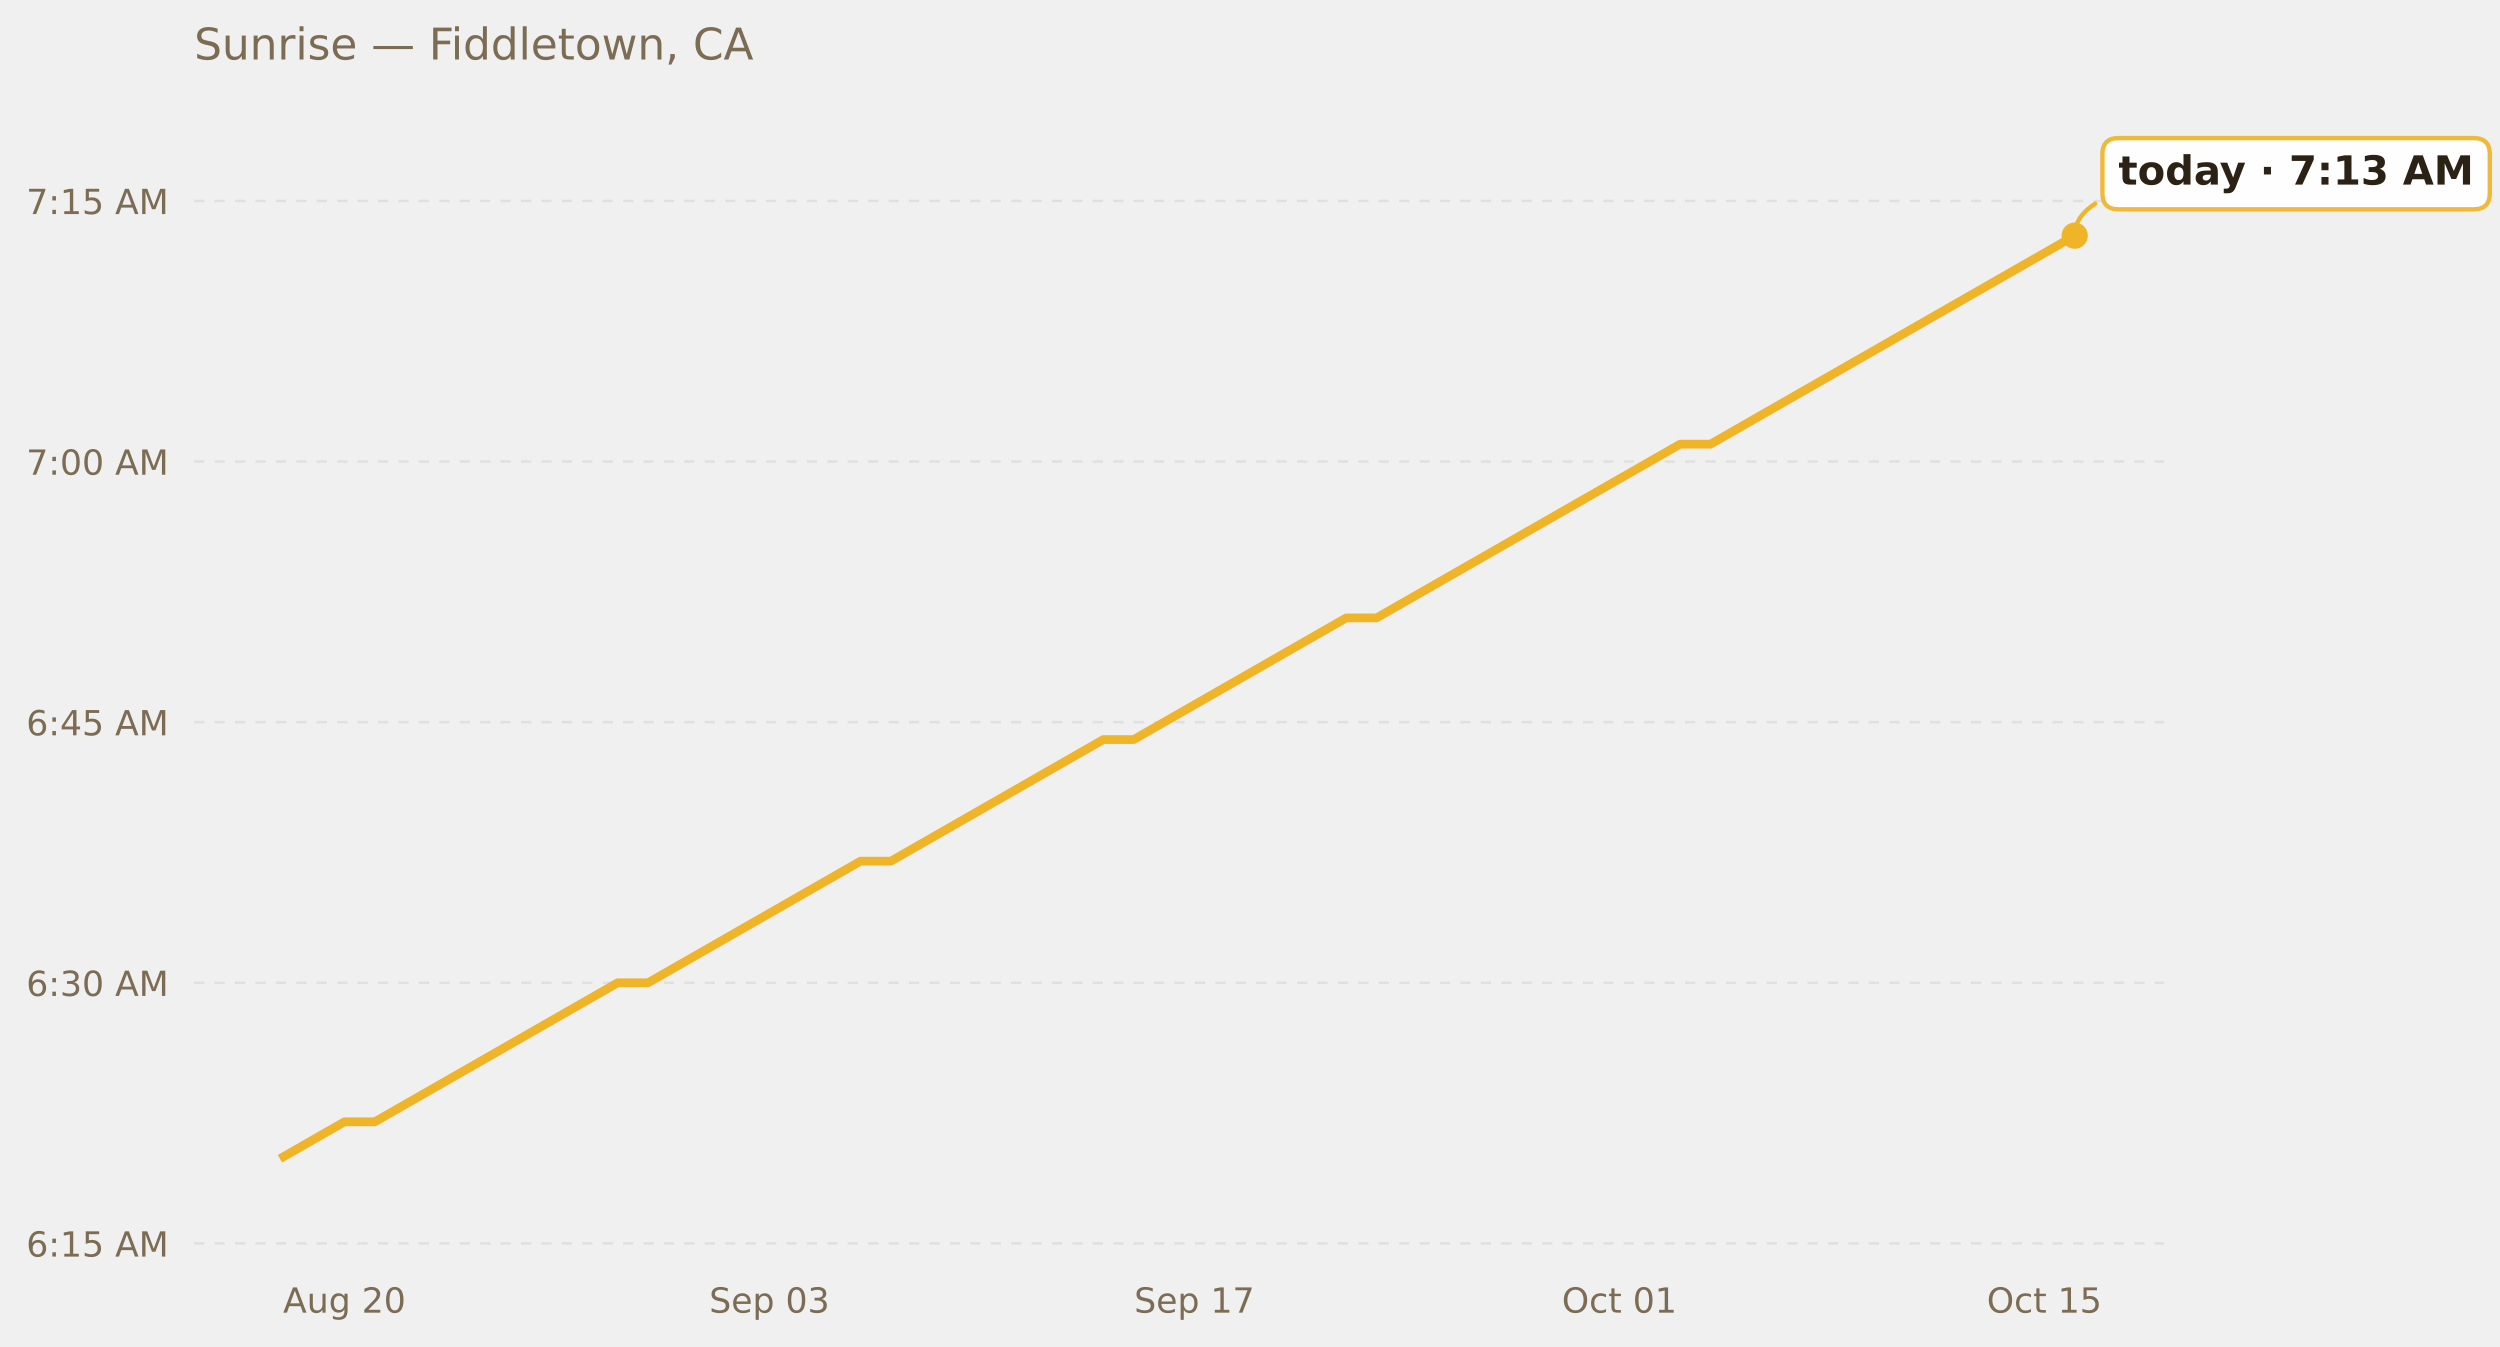
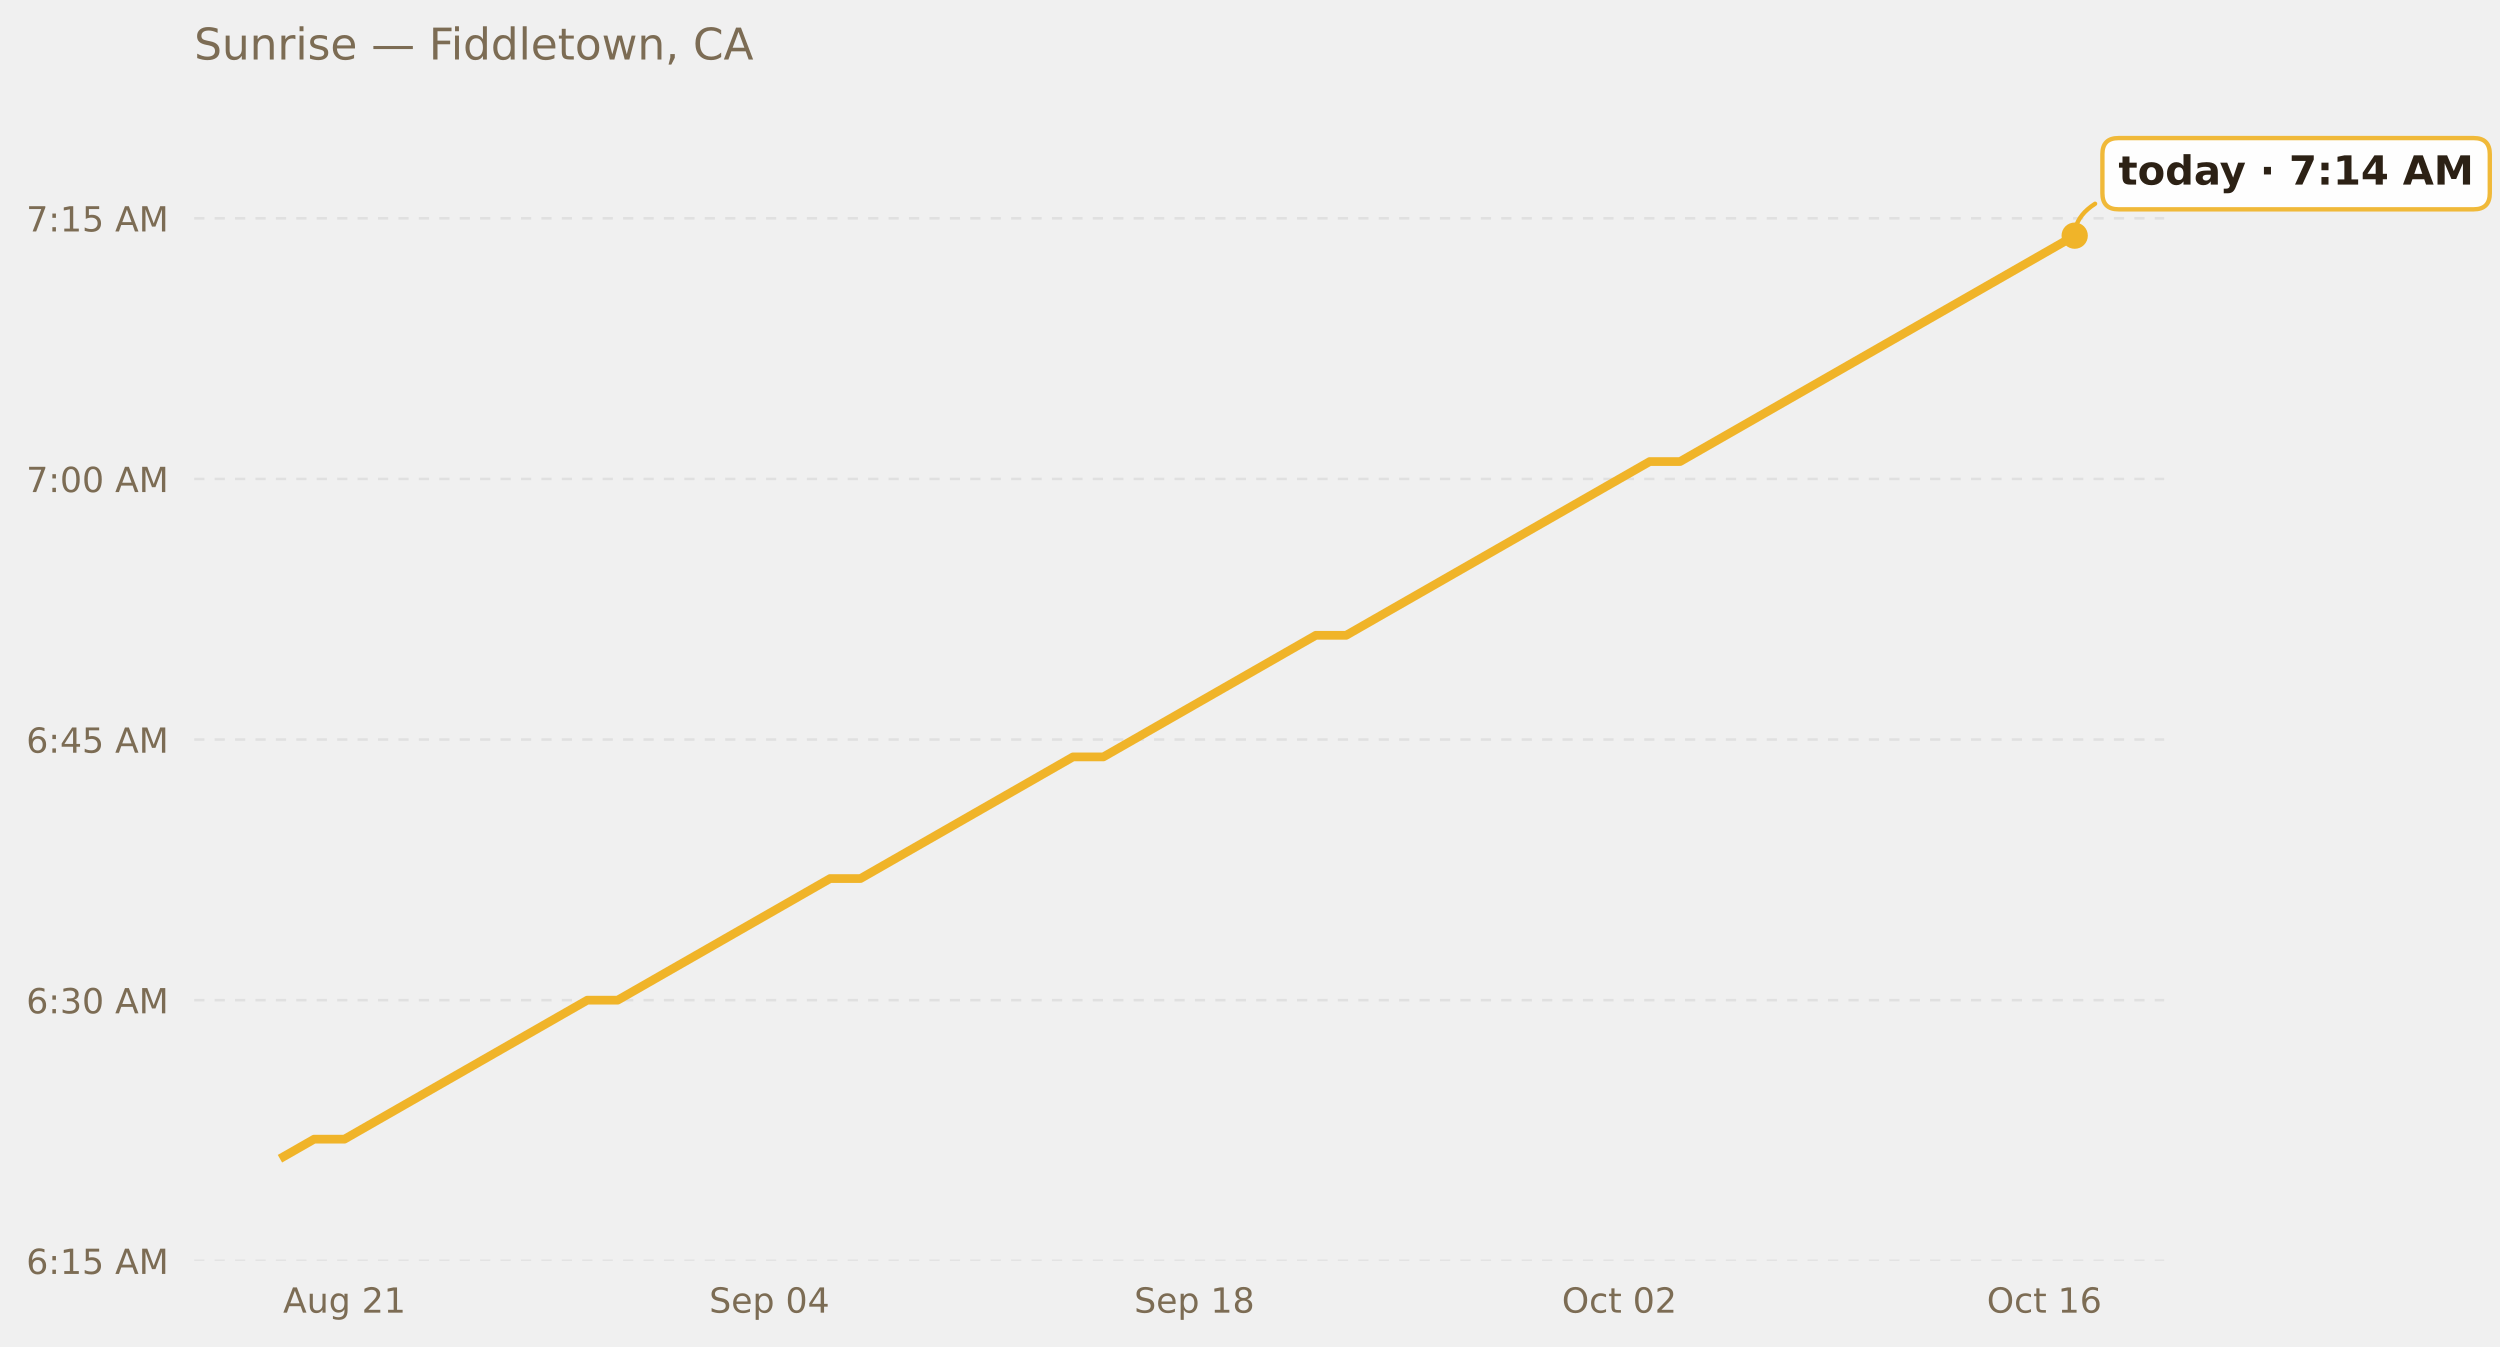
<svg xmlns="http://www.w3.org/2000/svg" xmlns:xlink="http://www.w3.org/1999/xlink" width="685.516pt" height="369.112pt" viewBox="0 0 685.516 369.112" version="1.1">
  <defs>
    <style type="text/css">*{stroke-linejoin: round; stroke-linecap: butt}</style>
  </defs>
  <g id="figure_1">
    <g id="patch_1">
      <path d="M 0 369.112  L 685.516 369.112  L 685.516 0  L 0 0  L 0 369.112  z " style="fill: none; opacity: 0" />
    </g>
    <g id="axes_1">
      <g id="patch_2">
        <path d="M 53.248 345.718  L 593.447 345.718  L 593.447 30.318  L 53.248 30.318  L 53.248 345.718  z " style="fill: none" />
      </g>
      <g id="matplotlib.axis_1">
        <g id="xtick_1">
          <g id="text_1">
            <g style="fill: #7c6c54" transform="translate(77.62049 359.9366) scale(0.095 -0.095)">
              <defs>
                <path id="DejaVuSans-41" d="M 2188 4044  L 1331 1722  L 3047 1722  L 2188 4044  z M 1831 4666  L 2547 4666  L 4325 0  L 3669 0  L 3244 1197  L 1141 1197  L 716 0  L 50 0  L 1831 4666  z " transform="scale(0.015625)" />
                <path id="DejaVuSans-75" d="M 544 1381  L 544 3500  L 1119 3500  L 1119 1403  Q 1119 906 1312 657  Q 1506 409 1894 409  Q 2359 409 2629 706  Q 2900 1003 2900 1516  L 2900 3500  L 3475 3500  L 3475 0  L 2900 0  L 2900 538  Q 2691 219 2414 64  Q 2138 -91 1772 -91  Q 1169 -91 856 284  Q 544 659 544 1381  z M 1991 3584  L 1991 3584  z " transform="scale(0.015625)" />
                <path id="DejaVuSans-67" d="M 2906 1791  Q 2906 2416 2648 2759  Q 2391 3103 1925 3103  Q 1463 3103 1205 2759  Q 947 2416 947 1791  Q 947 1169 1205 825  Q 1463 481 1925 481  Q 2391 481 2648 825  Q 2906 1169 2906 1791  z M 3481 434  Q 3481 -459 3084 -895  Q 2688 -1331 1869 -1331  Q 1566 -1331 1297 -1286  Q 1028 -1241 775 -1147  L 775 -588  Q 1028 -725 1275 -790  Q 1522 -856 1778 -856  Q 2344 -856 2625 -561  Q 2906 -266 2906 331  L 2906 616  Q 2728 306 2450 153  Q 2172 0 1784 0  Q 1141 0 747 490  Q 353 981 353 1791  Q 353 2603 747 3093  Q 1141 3584 1784 3584  Q 2172 3584 2450 3431  Q 2728 3278 2906 2969  L 2906 3500  L 3481 3500  L 3481 434  z " transform="scale(0.015625)" />
                <path id="DejaVuSans-20" transform="scale(0.015625)" />
                <path id="DejaVuSans-32" d="M 1228 531  L 3431 531  L 3431 0  L 469 0  L 469 531  Q 828 903 1448 1529  Q 2069 2156 2228 2338  Q 2531 2678 2651 2914  Q 2772 3150 2772 3378  Q 2772 3750 2511 3984  Q 2250 4219 1831 4219  Q 1534 4219 1204 4116  Q 875 4013 500 3803  L 500 4441  Q 881 4594 1212 4672  Q 1544 4750 1819 4750  Q 2544 4750 2975 4387  Q 3406 4025 3406 3419  Q 3406 3131 3298 2873  Q 3191 2616 2906 2266  Q 2828 2175 2409 1742  Q 1991 1309 1228 531  z " transform="scale(0.015625)" />
-                 <path id="DejaVuSans-30" d="M 2034 4250  Q 1547 4250 1301 3770  Q 1056 3291 1056 2328  Q 1056 1369 1301 889  Q 1547 409 2034 409  Q 2525 409 2770 889  Q 3016 1369 3016 2328  Q 3016 3291 2770 3770  Q 2525 4250 2034 4250  z M 2034 4750  Q 2819 4750 3233 4129  Q 3647 3509 3647 2328  Q 3647 1150 3233 529  Q 2819 -91 2034 -91  Q 1250 -91 836 529  Q 422 1150 422 2328  Q 422 3509 836 4129  Q 1250 4750 2034 4750  z " transform="scale(0.015625)" />
+                 <path id="DejaVuSans-31" d="M 794 531  L 1825 531  L 1825 4091  L 703 3866  L 703 4441  L 1819 4666  L 2450 4666  L 2450 531  L 3481 531  L 3481 0  L 794 0  L 794 531  z " transform="scale(0.015625)" />
              </defs>
              <use xlink:href="#DejaVuSans-41" />
              <use xlink:href="#DejaVuSans-75" x="68.408" />
              <use xlink:href="#DejaVuSans-67" x="131.787" />
              <use xlink:href="#DejaVuSans-20" x="195.264" />
              <use xlink:href="#DejaVuSans-32" x="227.051" />
-               <use xlink:href="#DejaVuSans-30" x="290.674" />
+               <use xlink:href="#DejaVuSans-31" x="290.674" />
            </g>
          </g>
        </g>
        <g id="xtick_2">
          <g id="text_2">
            <g style="fill: #7c6c54" transform="translate(194.4717 359.9366) scale(0.095 -0.095)">
              <defs>
                <path id="DejaVuSans-53" d="M 3425 4513  L 3425 3897  Q 3066 4069 2747 4153  Q 2428 4238 2131 4238  Q 1616 4238 1336 4038  Q 1056 3838 1056 3469  Q 1056 3159 1242 3001  Q 1428 2844 1947 2747  L 2328 2669  Q 3034 2534 3370 2195  Q 3706 1856 3706 1288  Q 3706 609 3251 259  Q 2797 -91 1919 -91  Q 1588 -91 1214 -16  Q 841 59 441 206  L 441 856  Q 825 641 1194 531  Q 1563 422 1919 422  Q 2459 422 2753 634  Q 3047 847 3047 1241  Q 3047 1584 2836 1778  Q 2625 1972 2144 2069  L 1759 2144  Q 1053 2284 737 2584  Q 422 2884 422 3419  Q 422 4038 858 4394  Q 1294 4750 2059 4750  Q 2388 4750 2728 4690  Q 3069 4631 3425 4513  z " transform="scale(0.015625)" />
                <path id="DejaVuSans-65" d="M 3597 1894  L 3597 1613  L 953 1613  Q 991 1019 1311 708  Q 1631 397 2203 397  Q 2534 397 2845 478  Q 3156 559 3463 722  L 3463 178  Q 3153 47 2828 -22  Q 2503 -91 2169 -91  Q 1331 -91 842 396  Q 353 884 353 1716  Q 353 2575 817 3079  Q 1281 3584 2069 3584  Q 2775 3584 3186 3129  Q 3597 2675 3597 1894  z M 3022 2063  Q 3016 2534 2758 2815  Q 2500 3097 2075 3097  Q 1594 3097 1305 2825  Q 1016 2553 972 2059  L 3022 2063  z " transform="scale(0.015625)" />
                <path id="DejaVuSans-70" d="M 1159 525  L 1159 -1331  L 581 -1331  L 581 3500  L 1159 3500  L 1159 2969  Q 1341 3281 1617 3432  Q 1894 3584 2278 3584  Q 2916 3584 3314 3078  Q 3713 2572 3713 1747  Q 3713 922 3314 415  Q 2916 -91 2278 -91  Q 1894 -91 1617 61  Q 1341 213 1159 525  z M 3116 1747  Q 3116 2381 2855 2742  Q 2594 3103 2138 3103  Q 1681 3103 1420 2742  Q 1159 2381 1159 1747  Q 1159 1113 1420 752  Q 1681 391 2138 391  Q 2594 391 2855 752  Q 3116 1113 3116 1747  z " transform="scale(0.015625)" />
-                 <path id="DejaVuSans-33" d="M 2597 2516  Q 3050 2419 3304 2112  Q 3559 1806 3559 1356  Q 3559 666 3084 287  Q 2609 -91 1734 -91  Q 1441 -91 1130 -33  Q 819 25 488 141  L 488 750  Q 750 597 1062 519  Q 1375 441 1716 441  Q 2309 441 2620 675  Q 2931 909 2931 1356  Q 2931 1769 2642 2001  Q 2353 2234 1838 2234  L 1294 2234  L 1294 2753  L 1863 2753  Q 2328 2753 2575 2939  Q 2822 3125 2822 3475  Q 2822 3834 2567 4026  Q 2313 4219 1838 4219  Q 1578 4219 1281 4162  Q 984 4106 628 3988  L 628 4550  Q 988 4650 1302 4700  Q 1616 4750 1894 4750  Q 2613 4750 3031 4423  Q 3450 4097 3450 3541  Q 3450 3153 3228 2886  Q 3006 2619 2597 2516  z " transform="scale(0.015625)" />
+                 <path id="DejaVuSans-30" d="M 2034 4250  Q 1547 4250 1301 3770  Q 1056 3291 1056 2328  Q 1056 1369 1301 889  Q 1547 409 2034 409  Q 2525 409 2770 889  Q 3016 1369 3016 2328  Q 3016 3291 2770 3770  Q 2525 4250 2034 4250  z M 2034 4750  Q 2819 4750 3233 4129  Q 3647 3509 3647 2328  Q 3647 1150 3233 529  Q 2819 -91 2034 -91  Q 1250 -91 836 529  Q 422 1150 422 2328  Q 422 3509 836 4129  Q 1250 4750 2034 4750  z " transform="scale(0.015625)" />
+                 <path id="DejaVuSans-34" d="M 2419 4116  L 825 1625  L 2419 1625  L 2419 4116  z M 2253 4666  L 3047 4666  L 3047 1625  L 3713 1625  L 3713 1100  L 3047 1100  L 3047 0  L 2419 0  L 2419 1100  L 313 1100  L 313 1709  L 2253 4666  z " transform="scale(0.015625)" />
              </defs>
              <use xlink:href="#DejaVuSans-53" />
              <use xlink:href="#DejaVuSans-65" x="63.477" />
              <use xlink:href="#DejaVuSans-70" x="125" />
              <use xlink:href="#DejaVuSans-20" x="188.477" />
              <use xlink:href="#DejaVuSans-30" x="220.264" />
-               <use xlink:href="#DejaVuSans-33" x="283.887" />
+               <use xlink:href="#DejaVuSans-34" x="283.887" />
            </g>
          </g>
        </g>
        <g id="xtick_3">
          <g id="text_3">
            <g style="fill: #7c6c54" transform="translate(311.0016 359.9366) scale(0.095 -0.095)">
              <defs>
-                 <path id="DejaVuSans-31" d="M 794 531  L 1825 531  L 1825 4091  L 703 3866  L 703 4441  L 1819 4666  L 2450 4666  L 2450 531  L 3481 531  L 3481 0  L 794 0  L 794 531  z " transform="scale(0.015625)" />
-                 <path id="DejaVuSans-37" d="M 525 4666  L 3525 4666  L 3525 4397  L 1831 0  L 1172 0  L 2766 4134  L 525 4134  L 525 4666  z " transform="scale(0.015625)" />
+                 <path id="DejaVuSans-38" d="M 2034 2216  Q 1584 2216 1326 1975  Q 1069 1734 1069 1313  Q 1069 891 1326 650  Q 1584 409 2034 409  Q 2484 409 2743 651  Q 3003 894 3003 1313  Q 3003 1734 2745 1975  Q 2488 2216 2034 2216  z M 1403 2484  Q 997 2584 770 2862  Q 544 3141 544 3541  Q 544 4100 942 4425  Q 1341 4750 2034 4750  Q 2731 4750 3128 4425  Q 3525 4100 3525 3541  Q 3525 3141 3298 2862  Q 3072 2584 2669 2484  Q 3125 2378 3379 2068  Q 3634 1759 3634 1313  Q 3634 634 3220 271  Q 2806 -91 2034 -91  Q 1263 -91 848 271  Q 434 634 434 1313  Q 434 1759 690 2068  Q 947 2378 1403 2484  z M 1172 3481  Q 1172 3119 1398 2916  Q 1625 2713 2034 2713  Q 2441 2713 2670 2916  Q 2900 3119 2900 3481  Q 2900 3844 2670 4047  Q 2441 4250 2034 4250  Q 1625 4250 1398 4047  Q 1172 3844 1172 3481  z " transform="scale(0.015625)" />
              </defs>
              <use xlink:href="#DejaVuSans-53" />
              <use xlink:href="#DejaVuSans-65" x="63.477" />
              <use xlink:href="#DejaVuSans-70" x="125" />
              <use xlink:href="#DejaVuSans-20" x="188.477" />
              <use xlink:href="#DejaVuSans-31" x="220.264" />
-               <use xlink:href="#DejaVuSans-37" x="283.887" />
+               <use xlink:href="#DejaVuSans-38" x="283.887" />
            </g>
          </g>
        </g>
        <g id="xtick_4">
          <g id="text_4">
            <g style="fill: #7c6c54" transform="translate(428.2721 359.9366) scale(0.095 -0.095)">
              <defs>
                <path id="DejaVuSans-4f" d="M 2522 4238  Q 1834 4238 1429 3725  Q 1025 3213 1025 2328  Q 1025 1447 1429 934  Q 1834 422 2522 422  Q 3209 422 3611 934  Q 4013 1447 4013 2328  Q 4013 3213 3611 3725  Q 3209 4238 2522 4238  z M 2522 4750  Q 3503 4750 4090 4092  Q 4678 3434 4678 2328  Q 4678 1225 4090 567  Q 3503 -91 2522 -91  Q 1538 -91 948 565  Q 359 1222 359 2328  Q 359 3434 948 4092  Q 1538 4750 2522 4750  z " transform="scale(0.015625)" />
                <path id="DejaVuSans-63" d="M 3122 3366  L 3122 2828  Q 2878 2963 2633 3030  Q 2388 3097 2138 3097  Q 1578 3097 1268 2742  Q 959 2388 959 1747  Q 959 1106 1268 751  Q 1578 397 2138 397  Q 2388 397 2633 464  Q 2878 531 3122 666  L 3122 134  Q 2881 22 2623 -34  Q 2366 -91 2075 -91  Q 1284 -91 818 406  Q 353 903 353 1747  Q 353 2603 823 3093  Q 1294 3584 2113 3584  Q 2378 3584 2631 3529  Q 2884 3475 3122 3366  z " transform="scale(0.015625)" />
                <path id="DejaVuSans-74" d="M 1172 4494  L 1172 3500  L 2356 3500  L 2356 3053  L 1172 3053  L 1172 1153  Q 1172 725 1289 603  Q 1406 481 1766 481  L 2356 481  L 2356 0  L 1766 0  Q 1100 0 847 248  Q 594 497 594 1153  L 594 3053  L 172 3053  L 172 3500  L 594 3500  L 594 4494  L 1172 4494  z " transform="scale(0.015625)" />
              </defs>
              <use xlink:href="#DejaVuSans-4f" />
              <use xlink:href="#DejaVuSans-63" x="78.711" />
              <use xlink:href="#DejaVuSans-74" x="133.691" />
              <use xlink:href="#DejaVuSans-20" x="172.9" />
              <use xlink:href="#DejaVuSans-30" x="204.688" />
-               <use xlink:href="#DejaVuSans-31" x="268.311" />
+               <use xlink:href="#DejaVuSans-32" x="268.311" />
            </g>
          </g>
        </g>
        <g id="xtick_5">
          <g id="text_5">
            <g style="fill: #7c6c54" transform="translate(544.802 359.9366) scale(0.095 -0.095)">
              <defs>
-                 <path id="DejaVuSans-35" d="M 691 4666  L 3169 4666  L 3169 4134  L 1269 4134  L 1269 2991  Q 1406 3038 1543 3061  Q 1681 3084 1819 3084  Q 2600 3084 3056 2656  Q 3513 2228 3513 1497  Q 3513 744 3044 326  Q 2575 -91 1722 -91  Q 1428 -91 1123 -41  Q 819 9 494 109  L 494 744  Q 775 591 1075 516  Q 1375 441 1709 441  Q 2250 441 2565 725  Q 2881 1009 2881 1497  Q 2881 1984 2565 2268  Q 2250 2553 1709 2553  Q 1456 2553 1204 2497  Q 953 2441 691 2322  L 691 4666  z " transform="scale(0.015625)" />
+                 <path id="DejaVuSans-36" d="M 2113 2584  Q 1688 2584 1439 2293  Q 1191 2003 1191 1497  Q 1191 994 1439 701  Q 1688 409 2113 409  Q 2538 409 2786 701  Q 3034 994 3034 1497  Q 3034 2003 2786 2293  Q 2538 2584 2113 2584  z M 3366 4563  L 3366 3988  Q 3128 4100 2886 4159  Q 2644 4219 2406 4219  Q 1781 4219 1451 3797  Q 1122 3375 1075 2522  Q 1259 2794 1537 2939  Q 1816 3084 2150 3084  Q 2853 3084 3261 2657  Q 3669 2231 3669 1497  Q 3669 778 3244 343  Q 2819 -91 2113 -91  Q 1303 -91 875 529  Q 447 1150 447 2328  Q 447 3434 972 4092  Q 1497 4750 2381 4750  Q 2619 4750 2861 4703  Q 3103 4656 3366 4563  z " transform="scale(0.015625)" />
              </defs>
              <use xlink:href="#DejaVuSans-4f" />
              <use xlink:href="#DejaVuSans-63" x="78.711" />
              <use xlink:href="#DejaVuSans-74" x="133.691" />
              <use xlink:href="#DejaVuSans-20" x="172.9" />
              <use xlink:href="#DejaVuSans-31" x="204.688" />
-               <use xlink:href="#DejaVuSans-35" x="268.311" />
+               <use xlink:href="#DejaVuSans-36" x="268.311" />
            </g>
          </g>
        </g>
      </g>
      <g id="matplotlib.axis_2">
        <g id="ytick_1">
          <g id="line2d_1">
-             <path d="M 53.248 340.954  L 593.447 340.954  " clip-path="url(#p0c781322c9)" style="fill: none; stroke-dasharray: 2.8,2.8; stroke-dashoffset: 0; stroke: #e0e0e0; stroke-width: 0.7" />
+             <path d="M 53.248 345.718  L 593.447 345.718  " clip-path="url(#pcebb4ec055)" style="fill: none; stroke-dasharray: 2.8,2.8; stroke-dashoffset: 0; stroke: #e0e0e0; stroke-width: 0.7" />
          </g>
          <g id="text_6">
-             <g style="fill: #7c6c54" transform="translate(7.2 344.563) scale(0.095 -0.095)">
-               <defs>
-                 <path id="DejaVuSans-36" d="M 2113 2584  Q 1688 2584 1439 2293  Q 1191 2003 1191 1497  Q 1191 994 1439 701  Q 1688 409 2113 409  Q 2538 409 2786 701  Q 3034 994 3034 1497  Q 3034 2003 2786 2293  Q 2538 2584 2113 2584  z M 3366 4563  L 3366 3988  Q 3128 4100 2886 4159  Q 2644 4219 2406 4219  Q 1781 4219 1451 3797  Q 1122 3375 1075 2522  Q 1259 2794 1537 2939  Q 1816 3084 2150 3084  Q 2853 3084 3261 2657  Q 3669 2231 3669 1497  Q 3669 778 3244 343  Q 2819 -91 2113 -91  Q 1303 -91 875 529  Q 447 1150 447 2328  Q 447 3434 972 4092  Q 1497 4750 2381 4750  Q 2619 4750 2861 4703  Q 3103 4656 3366 4563  z " transform="scale(0.015625)" />
+             <g style="fill: #7c6c54" transform="translate(7.2 349.3274) scale(0.095 -0.095)">
+               <defs>
                <path id="DejaVuSans-3a" d="M 750 794  L 1409 794  L 1409 0  L 750 0  L 750 794  z M 750 3309  L 1409 3309  L 1409 2516  L 750 2516  L 750 3309  z " transform="scale(0.015625)" />
+                 <path id="DejaVuSans-35" d="M 691 4666  L 3169 4666  L 3169 4134  L 1269 4134  L 1269 2991  Q 1406 3038 1543 3061  Q 1681 3084 1819 3084  Q 2600 3084 3056 2656  Q 3513 2228 3513 1497  Q 3513 744 3044 326  Q 2575 -91 1722 -91  Q 1428 -91 1123 -41  Q 819 9 494 109  L 494 744  Q 775 591 1075 516  Q 1375 441 1709 441  Q 2250 441 2565 725  Q 2881 1009 2881 1497  Q 2881 1984 2565 2268  Q 2250 2553 1709 2553  Q 1456 2553 1204 2497  Q 953 2441 691 2322  L 691 4666  z " transform="scale(0.015625)" />
                <path id="DejaVuSans-4d" d="M 628 4666  L 1569 4666  L 2759 1491  L 3956 4666  L 4897 4666  L 4897 0  L 4281 0  L 4281 4097  L 3078 897  L 2444 897  L 1241 4097  L 1241 0  L 628 0  L 628 4666  z " transform="scale(0.015625)" />
              </defs>
              <use xlink:href="#DejaVuSans-36" />
              <use xlink:href="#DejaVuSans-3a" x="63.623" />
              <use xlink:href="#DejaVuSans-31" x="97.314" />
              <use xlink:href="#DejaVuSans-35" x="160.938" />
              <use xlink:href="#DejaVuSans-20" x="224.561" />
              <use xlink:href="#DejaVuSans-41" x="256.348" />
              <use xlink:href="#DejaVuSans-4d" x="324.756" />
            </g>
          </g>
        </g>
        <g id="ytick_2">
          <g id="line2d_2">
-             <path d="M 53.248 269.489  L 593.447 269.489  " clip-path="url(#p0c781322c9)" style="fill: none; stroke-dasharray: 2.8,2.8; stroke-dashoffset: 0; stroke: #e0e0e0; stroke-width: 0.7" />
+             <path d="M 53.248 274.253  L 593.447 274.253  " clip-path="url(#pcebb4ec055)" style="fill: none; stroke-dasharray: 2.8,2.8; stroke-dashoffset: 0; stroke: #e0e0e0; stroke-width: 0.7" />
          </g>
          <g id="text_7">
-             <g style="fill: #7c6c54" transform="translate(7.2 273.0978) scale(0.095 -0.095)">
+             <g style="fill: #7c6c54" transform="translate(7.2 277.8621) scale(0.095 -0.095)">
+               <defs>
+                 <path id="DejaVuSans-33" d="M 2597 2516  Q 3050 2419 3304 2112  Q 3559 1806 3559 1356  Q 3559 666 3084 287  Q 2609 -91 1734 -91  Q 1441 -91 1130 -33  Q 819 25 488 141  L 488 750  Q 750 597 1062 519  Q 1375 441 1716 441  Q 2309 441 2620 675  Q 2931 909 2931 1356  Q 2931 1769 2642 2001  Q 2353 2234 1838 2234  L 1294 2234  L 1294 2753  L 1863 2753  Q 2328 2753 2575 2939  Q 2822 3125 2822 3475  Q 2822 3834 2567 4026  Q 2313 4219 1838 4219  Q 1578 4219 1281 4162  Q 984 4106 628 3988  L 628 4550  Q 988 4650 1302 4700  Q 1616 4750 1894 4750  Q 2613 4750 3031 4423  Q 3450 4097 3450 3541  Q 3450 3153 3228 2886  Q 3006 2619 2597 2516  z " transform="scale(0.015625)" />
+               </defs>
              <use xlink:href="#DejaVuSans-36" />
              <use xlink:href="#DejaVuSans-3a" x="63.623" />
              <use xlink:href="#DejaVuSans-33" x="97.314" />
              <use xlink:href="#DejaVuSans-30" x="160.938" />
              <use xlink:href="#DejaVuSans-20" x="224.561" />
              <use xlink:href="#DejaVuSans-41" x="256.348" />
              <use xlink:href="#DejaVuSans-4d" x="324.756" />
            </g>
          </g>
        </g>
        <g id="ytick_3">
          <g id="line2d_3">
-             <path d="M 53.248 198.023  L 593.447 198.023  " clip-path="url(#p0c781322c9)" style="fill: none; stroke-dasharray: 2.8,2.8; stroke-dashoffset: 0; stroke: #e0e0e0; stroke-width: 0.7" />
+             <path d="M 53.248 202.788  L 593.447 202.788  " clip-path="url(#pcebb4ec055)" style="fill: none; stroke-dasharray: 2.8,2.8; stroke-dashoffset: 0; stroke: #e0e0e0; stroke-width: 0.7" />
          </g>
          <g id="text_8">
-             <g style="fill: #7c6c54" transform="translate(7.2 201.6325) scale(0.095 -0.095)">
-               <defs>
-                 <path id="DejaVuSans-34" d="M 2419 4116  L 825 1625  L 2419 1625  L 2419 4116  z M 2253 4666  L 3047 4666  L 3047 1625  L 3713 1625  L 3713 1100  L 3047 1100  L 3047 0  L 2419 0  L 2419 1100  L 313 1100  L 313 1709  L 2253 4666  z " transform="scale(0.015625)" />
-               </defs>
+             <g style="fill: #7c6c54" transform="translate(7.2 206.3969) scale(0.095 -0.095)">
              <use xlink:href="#DejaVuSans-36" />
              <use xlink:href="#DejaVuSans-3a" x="63.623" />
              <use xlink:href="#DejaVuSans-34" x="97.314" />
              <use xlink:href="#DejaVuSans-35" x="160.938" />
              <use xlink:href="#DejaVuSans-20" x="224.561" />
              <use xlink:href="#DejaVuSans-41" x="256.348" />
              <use xlink:href="#DejaVuSans-4d" x="324.756" />
            </g>
          </g>
        </g>
        <g id="ytick_4">
          <g id="line2d_4">
-             <path d="M 53.248 126.558  L 593.447 126.558  " clip-path="url(#p0c781322c9)" style="fill: none; stroke-dasharray: 2.8,2.8; stroke-dashoffset: 0; stroke: #e0e0e0; stroke-width: 0.7" />
+             <path d="M 53.248 131.322  L 593.447 131.322  " clip-path="url(#pcebb4ec055)" style="fill: none; stroke-dasharray: 2.8,2.8; stroke-dashoffset: 0; stroke: #e0e0e0; stroke-width: 0.7" />
          </g>
          <g id="text_9">
-             <g style="fill: #7c6c54" transform="translate(7.2 130.1673) scale(0.095 -0.095)">
+             <g style="fill: #7c6c54" transform="translate(7.2 134.9316) scale(0.095 -0.095)">
+               <defs>
+                 <path id="DejaVuSans-37" d="M 525 4666  L 3525 4666  L 3525 4397  L 1831 0  L 1172 0  L 2766 4134  L 525 4134  L 525 4666  z " transform="scale(0.015625)" />
+               </defs>
              <use xlink:href="#DejaVuSans-37" />
              <use xlink:href="#DejaVuSans-3a" x="63.623" />
              <use xlink:href="#DejaVuSans-30" x="97.314" />
              <use xlink:href="#DejaVuSans-30" x="160.938" />
              <use xlink:href="#DejaVuSans-20" x="224.561" />
              <use xlink:href="#DejaVuSans-41" x="256.348" />
              <use xlink:href="#DejaVuSans-4d" x="324.756" />
            </g>
          </g>
        </g>
        <g id="ytick_5">
          <g id="line2d_5">
-             <path d="M 53.248 55.093  L 593.447 55.093  " clip-path="url(#p0c781322c9)" style="fill: none; stroke-dasharray: 2.8,2.8; stroke-dashoffset: 0; stroke: #e0e0e0; stroke-width: 0.7" />
+             <path d="M 53.248 59.857  L 593.447 59.857  " clip-path="url(#pcebb4ec055)" style="fill: none; stroke-dasharray: 2.8,2.8; stroke-dashoffset: 0; stroke: #e0e0e0; stroke-width: 0.7" />
          </g>
          <g id="text_10">
-             <g style="fill: #7c6c54" transform="translate(7.2 58.702) scale(0.095 -0.095)">
+             <g style="fill: #7c6c54" transform="translate(7.2 63.46636) scale(0.095 -0.095)">
              <use xlink:href="#DejaVuSans-37" />
              <use xlink:href="#DejaVuSans-3a" x="63.623" />
              <use xlink:href="#DejaVuSans-31" x="97.314" />
              <use xlink:href="#DejaVuSans-35" x="160.938" />
              <use xlink:href="#DejaVuSans-20" x="224.561" />
              <use xlink:href="#DejaVuSans-41" x="256.348" />
              <use xlink:href="#DejaVuSans-4d" x="324.756" />
            </g>
          </g>
        </g>
      </g>
      <g id="line2d_6">
-         <path d="M 77.802 317.132  L 86.126 312.368  L 94.45 307.603  L 102.773 307.603  L 111.097 302.839  L 119.42 298.075  L 127.744 293.31  L 136.067 288.546  L 144.391 283.782  L 152.715 279.017  L 161.038 274.253  L 169.362 269.489  L 177.685 269.489  L 186.009 264.724  L 194.332 259.96  L 202.656 255.195  L 210.979 250.431  L 219.303 245.667  L 227.627 240.902  L 235.95 236.138  L 244.274 236.138  L 252.597 231.374  L 260.921 226.609  L 269.244 221.845  L 277.568 217.081  L 285.891 212.316  L 294.215 207.552  L 302.539 202.788  L 310.862 202.788  L 319.186 198.023  L 327.509 193.259  L 335.833 188.495  L 344.156 183.73  L 352.48 178.966  L 360.804 174.202  L 369.127 169.437  L 377.451 169.437  L 385.774 164.673  L 394.098 159.908  L 402.421 155.144  L 410.745 150.38  L 419.068 145.615  L 427.392 140.851  L 435.716 136.087  L 444.039 131.322  L 452.363 126.558  L 460.686 121.794  L 469.01 121.794  L 477.333 117.029  L 485.657 112.265  L 493.981 107.501  L 502.304 102.736  L 510.628 97.972  L 518.951 93.208  L 527.275 88.443  L 535.598 83.679  L 543.922 78.915  L 552.245 74.15  L 560.569 69.386  L 568.893 64.621  " clip-path="url(#p0c781322c9)" style="fill: none; stroke: #f0b429; stroke-width: 2.4; stroke-linecap: square" />
+         <path d="M 77.802 317.132  L 86.126 312.368  L 94.45 312.368  L 102.773 307.603  L 111.097 302.839  L 119.42 298.075  L 127.744 293.31  L 136.067 288.546  L 144.391 283.782  L 152.715 279.017  L 161.038 274.253  L 169.362 274.253  L 177.685 269.489  L 186.009 264.724  L 194.332 259.96  L 202.656 255.195  L 210.979 250.431  L 219.303 245.667  L 227.627 240.902  L 235.95 240.902  L 244.274 236.138  L 252.597 231.374  L 260.921 226.609  L 269.244 221.845  L 277.568 217.081  L 285.891 212.316  L 294.215 207.552  L 302.539 207.552  L 310.862 202.788  L 319.186 198.023  L 327.509 193.259  L 335.833 188.495  L 344.156 183.73  L 352.48 178.966  L 360.804 174.202  L 369.127 174.202  L 377.451 169.437  L 385.774 164.673  L 394.098 159.908  L 402.421 155.144  L 410.745 150.38  L 419.068 145.615  L 427.392 140.851  L 435.716 136.087  L 444.039 131.322  L 452.363 126.558  L 460.686 126.558  L 469.01 121.794  L 477.333 117.029  L 485.657 112.265  L 493.981 107.501  L 502.304 102.736  L 510.628 97.972  L 518.951 93.208  L 527.275 88.443  L 535.598 83.679  L 543.922 78.915  L 552.245 74.15  L 560.569 69.386  L 568.893 64.621  " clip-path="url(#pcebb4ec055)" style="fill: none; stroke: #f0b429; stroke-width: 2.4; stroke-linecap: square" />
      </g>
      <g id="patch_3">
        <path d="M 574.481 55.875  Q 570.003 58.752 569.113 62.634  " style="fill: none; stroke: #f0b429; stroke-width: 1.2; stroke-linecap: round" />
      </g>
      <g id="text_11">
        <g id="patch_4">
          <path d="M 580.893 57.395  L 678.316 57.395  Q 682.716 57.395 682.716 52.995  L 682.716 42.263  Q 682.716 37.863 678.316 37.863  L 580.893 37.863  Q 576.493 37.863 576.493 42.263  L 576.493 52.995  Q 576.493 57.395 580.893 57.395  z " style="fill: #ffffff; opacity: 0.92; stroke: #f0b429; stroke-width: 1.2; stroke-linejoin: miter" />
        </g>
        <g style="fill: #2c2115" transform="translate(580.8926 50.62145) scale(0.11 -0.11)">
          <defs>
            <path id="DejaVuSans-Bold-74" d="M 1759 4494  L 1759 3500  L 2913 3500  L 2913 2700  L 1759 2700  L 1759 1216  Q 1759 972 1856 886  Q 1953 800 2241 800  L 2816 800  L 2816 0  L 1856 0  Q 1194 0 917 276  Q 641 553 641 1216  L 641 2700  L 84 2700  L 84 3500  L 641 3500  L 641 4494  L 1759 4494  z " transform="scale(0.015625)" />
            <path id="DejaVuSans-Bold-6f" d="M 2203 2784  Q 1831 2784 1636 2517  Q 1441 2250 1441 1747  Q 1441 1244 1636 976  Q 1831 709 2203 709  Q 2569 709 2762 976  Q 2956 1244 2956 1747  Q 2956 2250 2762 2517  Q 2569 2784 2203 2784  z M 2203 3584  Q 3106 3584 3614 3096  Q 4122 2609 4122 1747  Q 4122 884 3614 396  Q 3106 -91 2203 -91  Q 1297 -91 786 396  Q 275 884 275 1747  Q 275 2609 786 3096  Q 1297 3584 2203 3584  z " transform="scale(0.015625)" />
            <path id="DejaVuSans-Bold-64" d="M 2919 2988  L 2919 4863  L 4044 4863  L 4044 0  L 2919 0  L 2919 506  Q 2688 197 2409 53  Q 2131 -91 1766 -91  Q 1119 -91 703 423  Q 288 938 288 1747  Q 288 2556 703 3070  Q 1119 3584 1766 3584  Q 2128 3584 2408 3439  Q 2688 3294 2919 2988  z M 2181 722  Q 2541 722 2730 984  Q 2919 1247 2919 1747  Q 2919 2247 2730 2509  Q 2541 2772 2181 2772  Q 1825 2772 1636 2509  Q 1447 2247 1447 1747  Q 1447 1247 1636 984  Q 1825 722 2181 722  z " transform="scale(0.015625)" />
            <path id="DejaVuSans-Bold-61" d="M 2106 1575  Q 1756 1575 1579 1456  Q 1403 1338 1403 1106  Q 1403 894 1545 773  Q 1688 653 1941 653  Q 2256 653 2472 879  Q 2688 1106 2688 1447  L 2688 1575  L 2106 1575  z M 3816 1997  L 3816 0  L 2688 0  L 2688 519  Q 2463 200 2181 54  Q 1900 -91 1497 -91  Q 953 -91 614 226  Q 275 544 275 1050  Q 275 1666 698 1953  Q 1122 2241 2028 2241  L 2688 2241  L 2688 2328  Q 2688 2594 2478 2717  Q 2269 2841 1825 2841  Q 1466 2841 1156 2769  Q 847 2697 581 2553  L 581 3406  Q 941 3494 1303 3539  Q 1666 3584 2028 3584  Q 2975 3584 3395 3211  Q 3816 2838 3816 1997  z " transform="scale(0.015625)" />
            <path id="DejaVuSans-Bold-79" d="M 78 3500  L 1197 3500  L 2138 1125  L 2938 3500  L 4056 3500  L 2584 -331  Q 2363 -916 2067 -1148  Q 1772 -1381 1288 -1381  L 641 -1381  L 641 -647  L 991 -647  Q 1275 -647 1404 -556  Q 1534 -466 1606 -231  L 1638 -134  L 78 3500  z " transform="scale(0.015625)" />
            <path id="DejaVuSans-Bold-20" transform="scale(0.015625)" />
            <path id="DejaVuSans-Bold-b7" d="M 653 2828  L 1778 2828  L 1778 1619  L 653 1619  L 653 2828  z " transform="scale(0.015625)" />
            <path id="DejaVuSans-Bold-37" d="M 428 4666  L 3944 4666  L 3944 3988  L 2125 0  L 953 0  L 2675 3781  L 428 3781  L 428 4666  z " transform="scale(0.015625)" />
            <path id="DejaVuSans-Bold-3a" d="M 716 3500  L 1844 3500  L 1844 2291  L 716 2291  L 716 3500  z M 716 1209  L 1844 1209  L 1844 0  L 716 0  L 716 1209  z " transform="scale(0.015625)" />
            <path id="DejaVuSans-Bold-31" d="M 750 831  L 1813 831  L 1813 3847  L 722 3622  L 722 4441  L 1806 4666  L 2950 4666  L 2950 831  L 4013 831  L 4013 0  L 750 0  L 750 831  z " transform="scale(0.015625)" />
-             <path id="DejaVuSans-Bold-33" d="M 2981 2516  Q 3453 2394 3698 2092  Q 3944 1791 3944 1325  Q 3944 631 3412 270  Q 2881 -91 1863 -91  Q 1503 -91 1142 -33  Q 781 25 428 141  L 428 1069  Q 766 900 1098 814  Q 1431 728 1753 728  Q 2231 728 2486 893  Q 2741 1059 2741 1369  Q 2741 1688 2480 1852  Q 2219 2016 1709 2016  L 1228 2016  L 1228 2791  L 1734 2791  Q 2188 2791 2409 2933  Q 2631 3075 2631 3366  Q 2631 3634 2415 3781  Q 2200 3928 1806 3928  Q 1516 3928 1219 3862  Q 922 3797 628 3669  L 628 4550  Q 984 4650 1334 4700  Q 1684 4750 2022 4750  Q 2931 4750 3382 4451  Q 3834 4153 3834 3553  Q 3834 3144 3618 2883  Q 3403 2622 2981 2516  z " transform="scale(0.015625)" />
+             <path id="DejaVuSans-Bold-34" d="M 2356 3675  L 1038 1722  L 2356 1722  L 2356 3675  z M 2156 4666  L 3494 4666  L 3494 1722  L 4159 1722  L 4159 850  L 3494 850  L 3494 0  L 2356 0  L 2356 850  L 288 850  L 288 1881  L 2156 4666  z " transform="scale(0.015625)" />
            <path id="DejaVuSans-Bold-41" d="M 3419 850  L 1538 850  L 1241 0  L 31 0  L 1759 4666  L 3194 4666  L 4922 0  L 3713 0  L 3419 850  z M 1838 1716  L 3116 1716  L 2478 3572  L 1838 1716  z " transform="scale(0.015625)" />
            <path id="DejaVuSans-Bold-4d" d="M 588 4666  L 2119 4666  L 3181 2169  L 4250 4666  L 5778 4666  L 5778 0  L 4641 0  L 4641 3413  L 3566 897  L 2803 897  L 1728 3413  L 1728 0  L 588 0  L 588 4666  z " transform="scale(0.015625)" />
          </defs>
          <use xlink:href="#DejaVuSans-Bold-74" />
          <use xlink:href="#DejaVuSans-Bold-6f" x="47.803" />
          <use xlink:href="#DejaVuSans-Bold-64" x="116.504" />
          <use xlink:href="#DejaVuSans-Bold-61" x="188.086" />
          <use xlink:href="#DejaVuSans-Bold-79" x="252.441" />
          <use xlink:href="#DejaVuSans-Bold-20" x="317.627" />
          <use xlink:href="#DejaVuSans-Bold-b7" x="352.441" />
          <use xlink:href="#DejaVuSans-Bold-20" x="390.43" />
          <use xlink:href="#DejaVuSans-Bold-37" x="425.244" />
          <use xlink:href="#DejaVuSans-Bold-3a" x="494.824" />
          <use xlink:href="#DejaVuSans-Bold-31" x="534.814" />
-           <use xlink:href="#DejaVuSans-Bold-33" x="604.395" />
+           <use xlink:href="#DejaVuSans-Bold-34" x="604.395" />
          <use xlink:href="#DejaVuSans-Bold-20" x="673.975" />
          <use xlink:href="#DejaVuSans-Bold-41" x="708.789" />
          <use xlink:href="#DejaVuSans-Bold-4d" x="786.182" />
        </g>
      </g>
      <g id="text_12">
        <g style="fill: #7c6c54" transform="translate(53.24797 16.31812) scale(0.12 -0.12)">
          <defs>
            <path id="DejaVuSans-6e" d="M 3513 2113  L 3513 0  L 2938 0  L 2938 2094  Q 2938 2591 2744 2837  Q 2550 3084 2163 3084  Q 1697 3084 1428 2787  Q 1159 2491 1159 1978  L 1159 0  L 581 0  L 581 3500  L 1159 3500  L 1159 2956  Q 1366 3272 1645 3428  Q 1925 3584 2291 3584  Q 2894 3584 3203 3211  Q 3513 2838 3513 2113  z " transform="scale(0.015625)" />
            <path id="DejaVuSans-72" d="M 2631 2963  Q 2534 3019 2420 3045  Q 2306 3072 2169 3072  Q 1681 3072 1420 2755  Q 1159 2438 1159 1844  L 1159 0  L 581 0  L 581 3500  L 1159 3500  L 1159 2956  Q 1341 3275 1631 3429  Q 1922 3584 2338 3584  Q 2397 3584 2469 3576  Q 2541 3569 2628 3553  L 2631 2963  z " transform="scale(0.015625)" />
            <path id="DejaVuSans-69" d="M 603 3500  L 1178 3500  L 1178 0  L 603 0  L 603 3500  z M 603 4863  L 1178 4863  L 1178 4134  L 603 4134  L 603 4863  z " transform="scale(0.015625)" />
            <path id="DejaVuSans-73" d="M 2834 3397  L 2834 2853  Q 2591 2978 2328 3040  Q 2066 3103 1784 3103  Q 1356 3103 1142 2972  Q 928 2841 928 2578  Q 928 2378 1081 2264  Q 1234 2150 1697 2047  L 1894 2003  Q 2506 1872 2764 1633  Q 3022 1394 3022 966  Q 3022 478 2636 193  Q 2250 -91 1575 -91  Q 1294 -91 989 -36  Q 684 19 347 128  L 347 722  Q 666 556 975 473  Q 1284 391 1588 391  Q 1994 391 2212 530  Q 2431 669 2431 922  Q 2431 1156 2273 1281  Q 2116 1406 1581 1522  L 1381 1569  Q 847 1681 609 1914  Q 372 2147 372 2553  Q 372 3047 722 3315  Q 1072 3584 1716 3584  Q 2034 3584 2315 3537  Q 2597 3491 2834 3397  z " transform="scale(0.015625)" />
            <path id="DejaVuSans-2014" d="M 313 1978  L 6088 1978  L 6088 1528  L 313 1528  L 313 1978  z " transform="scale(0.015625)" />
            <path id="DejaVuSans-46" d="M 628 4666  L 3309 4666  L 3309 4134  L 1259 4134  L 1259 2759  L 3109 2759  L 3109 2228  L 1259 2228  L 1259 0  L 628 0  L 628 4666  z " transform="scale(0.015625)" />
            <path id="DejaVuSans-64" d="M 2906 2969  L 2906 4863  L 3481 4863  L 3481 0  L 2906 0  L 2906 525  Q 2725 213 2448 61  Q 2172 -91 1784 -91  Q 1150 -91 751 415  Q 353 922 353 1747  Q 353 2572 751 3078  Q 1150 3584 1784 3584  Q 2172 3584 2448 3432  Q 2725 3281 2906 2969  z M 947 1747  Q 947 1113 1208 752  Q 1469 391 1925 391  Q 2381 391 2643 752  Q 2906 1113 2906 1747  Q 2906 2381 2643 2742  Q 2381 3103 1925 3103  Q 1469 3103 1208 2742  Q 947 2381 947 1747  z " transform="scale(0.015625)" />
            <path id="DejaVuSans-6c" d="M 603 4863  L 1178 4863  L 1178 0  L 603 0  L 603 4863  z " transform="scale(0.015625)" />
            <path id="DejaVuSans-6f" d="M 1959 3097  Q 1497 3097 1228 2736  Q 959 2375 959 1747  Q 959 1119 1226 758  Q 1494 397 1959 397  Q 2419 397 2687 759  Q 2956 1122 2956 1747  Q 2956 2369 2687 2733  Q 2419 3097 1959 3097  z M 1959 3584  Q 2709 3584 3137 3096  Q 3566 2609 3566 1747  Q 3566 888 3137 398  Q 2709 -91 1959 -91  Q 1206 -91 779 398  Q 353 888 353 1747  Q 353 2609 779 3096  Q 1206 3584 1959 3584  z " transform="scale(0.015625)" />
            <path id="DejaVuSans-77" d="M 269 3500  L 844 3500  L 1563 769  L 2278 3500  L 2956 3500  L 3675 769  L 4391 3500  L 4966 3500  L 4050 0  L 3372 0  L 2619 2869  L 1863 0  L 1184 0  L 269 3500  z " transform="scale(0.015625)" />
            <path id="DejaVuSans-2c" d="M 750 794  L 1409 794  L 1409 256  L 897 -744  L 494 -744  L 750 256  L 750 794  z " transform="scale(0.015625)" />
            <path id="DejaVuSans-43" d="M 4122 4306  L 4122 3641  Q 3803 3938 3442 4084  Q 3081 4231 2675 4231  Q 1875 4231 1450 3742  Q 1025 3253 1025 2328  Q 1025 1406 1450 917  Q 1875 428 2675 428  Q 3081 428 3442 575  Q 3803 722 4122 1019  L 4122 359  Q 3791 134 3420 21  Q 3050 -91 2638 -91  Q 1578 -91 968 557  Q 359 1206 359 2328  Q 359 3453 968 4101  Q 1578 4750 2638 4750  Q 3056 4750 3426 4639  Q 3797 4528 4122 4306  z " transform="scale(0.015625)" />
          </defs>
          <use xlink:href="#DejaVuSans-53" />
          <use xlink:href="#DejaVuSans-75" x="63.477" />
          <use xlink:href="#DejaVuSans-6e" x="126.855" />
          <use xlink:href="#DejaVuSans-72" x="190.234" />
          <use xlink:href="#DejaVuSans-69" x="231.348" />
          <use xlink:href="#DejaVuSans-73" x="259.131" />
          <use xlink:href="#DejaVuSans-65" x="311.23" />
          <use xlink:href="#DejaVuSans-20" x="372.754" />
          <use xlink:href="#DejaVuSans-2014" x="404.541" />
          <use xlink:href="#DejaVuSans-20" x="504.541" />
          <use xlink:href="#DejaVuSans-46" x="536.328" />
          <use xlink:href="#DejaVuSans-69" x="586.598" />
          <use xlink:href="#DejaVuSans-64" x="614.381" />
          <use xlink:href="#DejaVuSans-64" x="677.857" />
          <use xlink:href="#DejaVuSans-6c" x="741.334" />
          <use xlink:href="#DejaVuSans-65" x="769.117" />
          <use xlink:href="#DejaVuSans-74" x="830.641" />
          <use xlink:href="#DejaVuSans-6f" x="869.85" />
          <use xlink:href="#DejaVuSans-77" x="931.031" />
          <use xlink:href="#DejaVuSans-6e" x="1012.818" />
          <use xlink:href="#DejaVuSans-2c" x="1076.197" />
          <use xlink:href="#DejaVuSans-20" x="1107.984" />
          <use xlink:href="#DejaVuSans-43" x="1139.771" />
          <use xlink:href="#DejaVuSans-41" x="1209.596" />
        </g>
      </g>
      <g id="PathCollection_1">
        <defs>
-           <path id="m91e78bf4a0" d="M 0 3.606  C 0.956 3.606 1.873 3.226 2.55 2.55  C 3.226 1.873 3.606 0.956 3.606 0  C 3.606 -0.956 3.226 -1.873 2.55 -2.55  C 1.873 -3.226 0.956 -3.606 0 -3.606  C -0.956 -3.606 -1.873 -3.226 -2.55 -2.55  C -3.226 -1.873 -3.606 -0.956 -3.606 0  C -3.606 0.956 -3.226 1.873 -2.55 2.55  C -1.873 3.226 -0.956 3.606 0 3.606  z " />
+           <path id="m831c65ac21" d="M 0 3.606  C 0.956 3.606 1.873 3.226 2.55 2.55  C 3.226 1.873 3.606 0.956 3.606 0  C 3.606 -0.956 3.226 -1.873 2.55 -2.55  C 1.873 -3.226 0.956 -3.606 0 -3.606  C -0.956 -3.606 -1.873 -3.226 -2.55 -2.55  C -3.226 -1.873 -3.606 -0.956 -3.606 0  C -3.606 0.956 -3.226 1.873 -2.55 2.55  C -1.873 3.226 -0.956 3.606 0 3.606  z " />
        </defs>
-         <g clip-path="url(#p0c781322c9)">
-           <use xlink:href="#m91e78bf4a0" x="568.893" y="64.621" style="fill: #f0b429" />
+         <g clip-path="url(#pcebb4ec055)">
+           <use xlink:href="#m831c65ac21" x="568.893" y="64.621" style="fill: #f0b429" />
        </g>
      </g>
    </g>
  </g>
  <defs>
-     <clipPath id="p0c781322c9">
+     <clipPath id="pcebb4ec055">
      <rect x="53.248" y="30.318" width="540.199" height="315.4" />
    </clipPath>
  </defs>
</svg>
